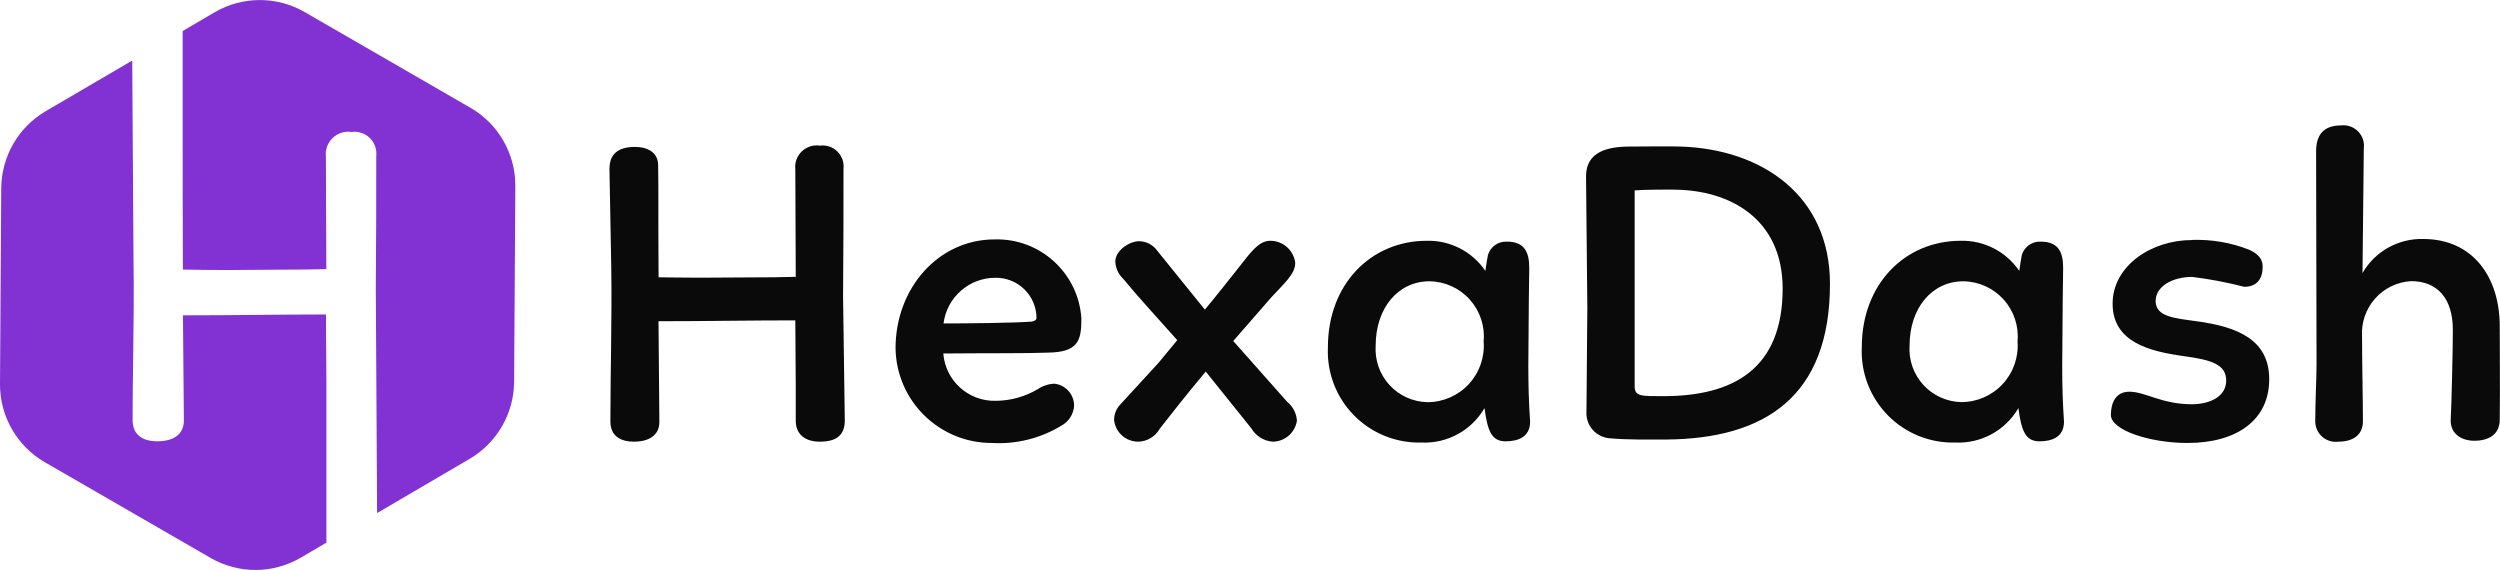
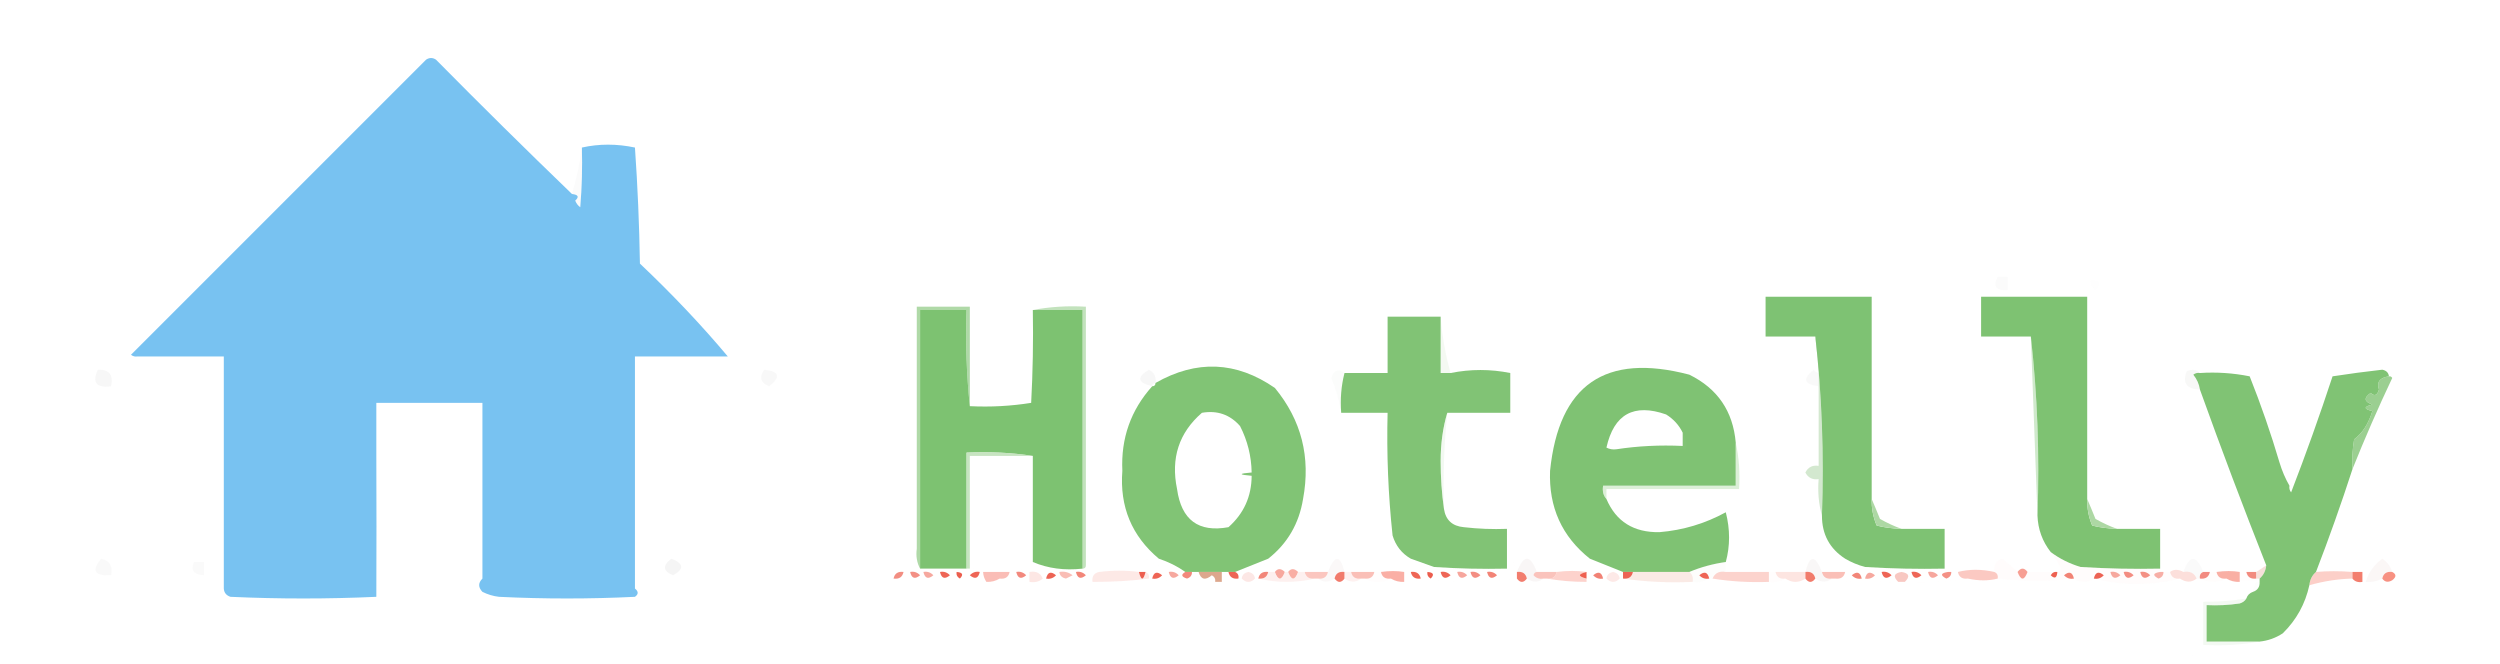
- <svg xmlns="http://www.w3.org/2000/svg" width="139.467" height="31.797" viewBox="0 0 139.467 31.797">
-   <g id="Logo_Dark" data-name="Logo Dark" transform="translate(-38 -30.203)">
-     <path id="Subtraction_14" data-name="Subtraction 14" d="M21.416,36.706a5.007,5.007,0,0,1-2.5-.67L9.663,30.694a5.009,5.009,0,0,1-2.5-4.361L7.232,15.4A5.022,5.022,0,0,1,9.7,11.119L14.54,8.287l.071,11.081c.03,1.792.006,3.622-.018,5.392-.016,1.178-.032,2.4-.032,3.589,0,.76.49,1.179,1.38,1.179.941,0,1.48-.421,1.48-1.154L17.37,22.5h.154c1.323,0,2.658-.012,3.948-.024,1.343-.012,2.612-.024,3.875-.024l.025,3.738v8.991l-1.429.837A5.006,5.006,0,0,1,21.416,36.706ZM28.2,33.524v0l-.072-12.5c.025-3.286.025-4.575.025-7.4a1.222,1.222,0,0,0-1.38-1.354,1.254,1.254,0,0,0-1.43,1.38c0,.691.005,1.633.011,2.631.007,1.17.014,2.5.014,3.64l-1.28.025c-.682,0-1.442.006-2.177.013s-1.477.013-2.137.013c-.976,0-1.567-.011-1.958-.019-.194,0-.334-.006-.45-.006-.013-1.994-.013-5.809-.013-9.174,0-1.491,0-2.925,0-4.134l1.779-1.042a5,5,0,0,1,5.027-.015l9.253,5.342a5.008,5.008,0,0,1,2.5,4.361l-.068,10.93A5.026,5.026,0,0,1,33.374,30.5l-5.168,3.027Z" transform="translate(30.837 25.294)" fill="#8231d3" />
-     <path id="Path_99" data-name="Path 99" d="M14.88-8.016c.024-3.144.024-4.416.024-7.08a1.173,1.173,0,0,0-1.32-1.3,1.2,1.2,0,0,0-1.368,1.32c0,1.44.024,3.984.024,6l-1.224.024c-1.3,0-2.856.024-4.128.024-1.392,0-1.968-.024-2.3-.024-.024-3.816,0-4.752-.024-6.24,0-.72-.576-1.032-1.3-1.032-.912,0-1.416.384-1.416,1.224l.1,5.5C1.992-6.744,1.9-3.864,1.9-1.008,1.9-.192,2.472.12,3.216.12c.768,0,1.416-.312,1.416-1.1L4.584-6.6c2.592,0,5.184-.048,7.632-.048l.024,3.576v2.016c0,.792.552,1.176,1.344,1.176.888,0,1.392-.336,1.392-1.176ZM20.472-4.8c2.856-.024,4.488,0,5.832-.048,1.68-.024,1.872-.648,1.872-1.9a4.716,4.716,0,0,0-4.848-4.416c-3.12,0-5.52,2.712-5.52,6.072A5.363,5.363,0,0,0,23.184.192a6.69,6.69,0,0,0,3.864-.96,1.358,1.358,0,0,0,.72-1.1,1.235,1.235,0,0,0-1.1-1.248,1.815,1.815,0,0,0-.936.312A4.656,4.656,0,0,1,23.4-2.16,2.861,2.861,0,0,1,20.472-4.8Zm2.9-4.224a2.258,2.258,0,0,1,2.3,2.232c0,.12-.12.192-.288.216-1.008.072-3.648.1-4.9.1A2.916,2.916,0,0,1,23.376-9.024Zm7.008,7.032A1.253,1.253,0,0,0,30-1.08,1.355,1.355,0,0,0,31.344.12a1.406,1.406,0,0,0,1.2-.72c.6-.768,1.464-1.872,2.568-3.192.576.72,1.968,2.448,2.544,3.168a1.516,1.516,0,0,0,1.2.744A1.375,1.375,0,0,0,40.2-1.056a1.487,1.487,0,0,0-.552-1.056l-3-3.384L38.76-7.92c.744-.816,1.344-1.3,1.344-1.944a1.4,1.4,0,0,0-1.368-1.224c-.432,0-.744.216-1.248.816-1.08,1.368-1.92,2.424-2.424,3.024-.5-.624-1.152-1.416-2.64-3.264a1.268,1.268,0,0,0-1.056-.552c-.576.024-1.3.552-1.3,1.128a1.382,1.382,0,0,0,.432.96c.744.912,1.848,2.112,2.616,2.976l.408.456L32.472-4.272ZM53.136-7.728l.024-1.848c0-.912-.288-1.464-1.248-1.464a1.047,1.047,0,0,0-1.056.744c-.048.216-.1.6-.144.888a3.839,3.839,0,0,0-3.264-1.68c-3.12,0-5.52,2.424-5.52,5.928A5.085,5.085,0,0,0,47.136.168a3.869,3.869,0,0,0,3.528-1.92C50.832-.5,51.048.1,51.84.1c.7,0,1.368-.24,1.368-1.1-.072-1.032-.1-2.04-.1-3.072Zm-8.544,2.5c0-2.136,1.272-3.6,3-3.6a3.074,3.074,0,0,1,3.024,3.36,3.145,3.145,0,0,1-3.144,3.384A2.956,2.956,0,0,1,44.592-5.232Zm11.736-9.456.072,7.32-.048,5.784A1.406,1.406,0,0,0,57.624-.072C58.68.024,59.856,0,60.816,0c5.472-.048,9.12-2.376,9.12-8.688,0-4.944-3.816-7.512-8.328-7.656-.336-.024-2.424,0-2.832,0C57.528-16.344,56.328-16.056,56.328-14.688Zm4.848.744c3.216,0,6.12,1.656,6.12,5.52,0,4.488-2.76,6-6.648,6-1.224,0-1.608.024-1.608-.552V-13.9C59.592-13.944,60.84-13.944,61.176-13.944ZM82.92-7.728l.024-1.848c0-.912-.288-1.464-1.248-1.464a1.047,1.047,0,0,0-1.056.744c-.048.216-.1.6-.144.888a3.839,3.839,0,0,0-3.264-1.68c-3.12,0-5.52,2.424-5.52,5.928A5.085,5.085,0,0,0,76.92.168a3.869,3.869,0,0,0,3.528-1.92C80.616-.5,80.832.1,81.624.1c.7,0,1.368-.24,1.368-1.1-.072-1.032-.1-2.04-.1-3.072Zm-8.544,2.5c0-2.136,1.272-3.6,3-3.6A3.074,3.074,0,0,1,80.4-5.472a3.145,3.145,0,0,1-3.144,3.384A2.956,2.956,0,0,1,74.376-5.232Zm15.744-5.9c-2.256,0-4.416,1.44-4.416,3.552,0,2.16,2.088,2.664,4.008,2.928C91.2-4.44,92.04-4.2,92.04-3.288c0,.864-.864,1.32-1.92,1.32-1.68,0-2.592-.7-3.48-.7-.768,0-1.032.624-1.032,1.3,0,.84,2.16,1.56,4.272,1.56,2.784,0,4.56-1.3,4.56-3.552,0-2.208-1.752-2.928-4.056-3.24-1.2-.168-2.28-.24-2.28-1.128,0-.816.936-1.344,2.04-1.344a22.584,22.584,0,0,1,2.9.552c.72,0,1.032-.456,1.032-1.128,0-.48-.336-.744-.744-.936A7.994,7.994,0,0,0,90.12-11.136Zm6.936-4.944L97.08-4.2c0,.768-.072,2.136-.072,3.192A1.145,1.145,0,0,0,98.3.12c.816,0,1.368-.384,1.368-1.128,0-1.1-.048-3.264-.048-4.728a2.907,2.907,0,0,1,2.736-3.1c1.464,0,2.328.96,2.328,2.712,0,1.08-.072,4.152-.12,5.064,0,.768.624,1.128,1.32,1.128.816,0,1.392-.36,1.416-1.128.024-1.944,0-3.624,0-5.256,0-2.736-1.488-4.872-4.272-4.872a3.8,3.8,0,0,0-3.384,1.9c.048-5.088.072-6.192.072-6.936a1.148,1.148,0,0,0-1.272-1.3C97.512-17.52,97.056-17.04,97.056-16.08Z" transform="translate(70.152 54.723)" fill="#0a0a0a" />
+ <svg xmlns="http://www.w3.org/2000/svg" version="1.1" width="754px" height="200px" style="shape-rendering:geometricPrecision; text-rendering:geometricPrecision; image-rendering:optimizeQuality; fill-rule:evenodd; clip-rule:evenodd">
+   <g>
+     <path style="opacity:0.998" fill="#78c2f1" d="M 172.5,58.5 C 172.833,59.167 173.167,59.833 173.5,60.5C 173.783,61.289 174.283,61.956 175,62.5C 175.499,56.509 175.666,50.509 175.5,44.5C 180.682,43.339 186.016,43.339 191.5,44.5C 192.313,56.121 192.813,67.787 193,79.5C 202.719,88.698 211.552,98.032 219.5,107.5C 210.167,107.5 200.833,107.5 191.5,107.5C 191.5,130.833 191.5,154.167 191.5,177.5C 192.598,178.397 192.598,179.23 191.5,180C 177.833,180.667 164.167,180.667 150.5,180C 148.744,179.798 147.078,179.298 145.5,178.5C 144.193,177.135 144.193,175.802 145.5,174.5C 145.5,156.833 145.5,139.167 145.5,121.5C 134.833,121.5 124.167,121.5 113.5,121.5C 113.5,126.833 113.5,132.167 113.5,137.5C 113.557,151.824 113.557,165.991 113.5,180C 98.833,180.667 84.167,180.667 69.5,180C 68.244,179.583 67.577,178.75 67.5,177.5C 67.5,154.167 67.5,130.833 67.5,107.5C 58.833,107.5 50.167,107.5 41.5,107.5C 40.761,107.631 40.094,107.464 39.5,107C 69.14,77.36 98.806,47.694 128.5,18C 129.5,17.333 130.5,17.333 131.5,18C 145.035,31.702 158.701,45.202 172.5,58.5 Z M 172.5,58.5 C 174.424,58.711 174.757,59.377 173.5,60.5C 173.167,59.833 172.833,59.167 172.5,58.5 Z" />
+   </g>
+   <g>
+     <path style="opacity:0.18" fill="#e8e9ea" d="M 175.5,44.5 C 175.666,50.509 175.499,56.509 175,62.5C 174.283,61.956 173.783,61.289 173.5,60.5C 174.757,59.377 174.424,58.711 172.5,58.5C 173.891,53.866 174.891,49.199 175.5,44.5 Z" />
+   </g>
+   <g>
+     <path style="opacity:0.12" fill="#dbdbdb" d="M 602.5,83.5 C 603.5,83.5 604.5,83.5 605.5,83.5C 605.5,84.833 605.5,86.167 605.5,87.5C 602.046,87.733 601.046,86.4 602.5,83.5 Z" />
+   </g>
+   <g>
+     <path style="opacity:0.038" fill="#d7d7d7" d="M 630.5,84.5 C 633.293,84.74 633.793,85.74 632,87.5C 630.961,86.756 630.461,85.756 630.5,84.5 Z" />
+   </g>
+   <g>
+     <path style="opacity:0.311" fill="#daedd6" d="M 434.5,95.5 C 434.929,101.269 435.929,106.936 437.5,112.5C 436.5,112.5 435.5,112.5 434.5,112.5C 434.5,106.833 434.5,101.167 434.5,95.5 Z" />
+   </g>
+   <g>
+     <path style="opacity:0.63" fill="#badbb3" d="M 547.5,101.5 C 549.487,119.136 550.153,137.136 549.5,155.5C 548.518,152.038 548.185,148.371 548.5,144.5C 546.654,144.778 545.32,144.111 544.5,142.5C 545.32,140.889 546.654,140.222 548.5,140.5C 548.5,132.5 548.5,124.5 548.5,116.5C 548.5,115.167 548.5,113.833 548.5,112.5C 548.756,108.731 548.423,105.064 547.5,101.5 Z" />
+   </g>
+   <g>
+     <path style="opacity:0.618" fill="#b2dbab" d="M 612.5,101.5 C 614.487,119.136 615.153,137.136 614.5,155.5C 613.821,137.598 613.154,119.598 612.5,101.5 Z" />
+   </g>
+   <g>
+     <path style="opacity:0.007" fill="#fefffe" d="M 41.5,107.5 C 50.167,107.5 58.833,107.5 67.5,107.5C 67.5,130.833 67.5,154.167 67.5,177.5C 66.502,154.673 66.169,131.673 66.5,108.5C 57.983,108.826 49.65,108.493 41.5,107.5 Z" />
+   </g>
+   <g>
+     <path style="opacity:0.004" fill="#fefffe" d="M 219.5,107.5 C 210.682,108.493 201.682,108.827 192.5,108.5C 192.831,131.673 192.498,154.673 191.5,177.5C 191.5,154.167 191.5,130.833 191.5,107.5C 200.833,107.5 210.167,107.5 219.5,107.5 Z" />
+   </g>
+   <g>
+     <path style="opacity:0.696" fill="#a7d69f" d="M 311.5,93.5 C 316.64,92.512 321.974,92.179 327.5,92.5C 327.5,118.5 327.5,144.5 327.5,170.5C 327.5,171.167 327.167,171.5 326.5,171.5C 326.5,145.5 326.5,119.5 326.5,93.5C 321.5,93.5 316.5,93.5 311.5,93.5 Z" />
+   </g>
+   <g>
+     <path style="opacity:0.323" fill="#e5e5e5" d="M 29.5,111.5 C 32.91,111.384 34.244,113.05 33.5,116.5C 29.065,117.078 27.732,115.411 29.5,111.5 Z" />
+   </g>
+   <g>
+     <path style="opacity:0.236" fill="#e2e2e2" d="M 230.5,111.5 C 235.073,111.976 235.573,113.642 232,116.5C 229.389,115.5 228.889,113.833 230.5,111.5 Z" />
+   </g>
+   <g>
+     <path style="opacity:0.262" fill="#e1e1e1" d="M 348.5,115.5 C 347.833,115.5 347.5,115.833 347.5,116.5C 343.066,115.442 342.733,113.775 346.5,111.5C 348.111,112.32 348.778,113.654 348.5,115.5 Z" />
+   </g>
+   <g>
+     <path style="opacity:0.169" fill="#dedede" d="M 548.5,112.5 C 548.5,113.833 548.5,115.167 548.5,116.5C 544.039,115.952 543.539,114.285 547,111.5C 547.383,112.056 547.883,112.389 548.5,112.5 Z" />
+   </g>
+   <g>
+     <path style="opacity:0.253" fill="#e2e4e1" d="M 663.5,112.5 C 662.761,112.369 662.094,112.536 661.5,113C 662.582,114.33 663.249,115.83 663.5,117.5C 659.471,117.334 658.138,115.501 659.5,112C 661.066,111.235 662.399,111.402 663.5,112.5 Z" />
+   </g>
+   <g>
+     <path style="opacity:0.139" fill="#e4ece3" d="M 405.5,112.5 C 404.517,116.298 404.183,120.298 404.5,124.5C 403.941,120.948 402.941,117.448 401.5,114C 402.289,111.572 403.623,111.072 405.5,112.5 Z" />
+   </g>
+   <g>
+     <path style="opacity:1" fill="#9bcf91" d="M 720.5,113.5 C 720.938,113.435 721.272,113.601 721.5,114C 717.196,123.092 713.196,132.259 709.5,141.5C 709.335,138.482 709.502,135.482 710,132.5C 712.481,130.691 714.315,127.857 715.5,124C 712.833,123.333 712.833,122.667 715.5,122C 713,121.167 712.833,120 715,118.5C 716.131,119.604 716.965,119.271 717.5,117.5C 716.738,115.219 717.738,113.886 720.5,113.5 Z" />
+   </g>
+   <g>
+     <path style="opacity:0.007" fill="#fdfdfd" d="M 145.5,174.5 C 144.503,157.341 144.17,140.008 144.5,122.5C 134.5,122.5 124.5,122.5 114.5,122.5C 114.821,127.695 114.487,132.695 113.5,137.5C 113.5,132.167 113.5,126.833 113.5,121.5C 124.167,121.5 134.833,121.5 145.5,121.5C 145.5,139.167 145.5,156.833 145.5,174.5 Z" />
+   </g>
+   <g>
+     <path style="opacity:1" fill="#81c375" d="M 434.5,95.5 C 434.5,101.167 434.5,106.833 434.5,112.5C 435.5,112.5 436.5,112.5 437.5,112.5C 443.508,111.297 449.508,111.297 455.5,112.5C 455.5,116.5 455.5,120.5 455.5,124.5C 449.167,124.5 442.833,124.5 436.5,124.5C 435.173,128.951 434.506,133.784 434.5,139C 434.501,144.012 434.834,148.845 435.5,153.5C 436.025,156.856 438.025,158.689 441.5,159C 445.821,159.499 450.154,159.666 454.5,159.5C 454.5,163.5 454.5,167.5 454.5,171.5C 447.159,171.666 439.826,171.5 432.5,171C 430.146,170.153 427.812,169.32 425.5,168.5C 422.769,166.929 420.935,164.595 420,161.5C 418.685,149.205 418.185,136.872 418.5,124.5C 413.833,124.5 409.167,124.5 404.5,124.5C 404.183,120.298 404.517,116.298 405.5,112.5C 409.833,112.5 414.167,112.5 418.5,112.5C 418.5,106.833 418.5,101.167 418.5,95.5C 423.833,95.5 429.167,95.5 434.5,95.5 Z" />
+   </g>
+   <g>
+     <path style="opacity:1" fill="#7ec273" d="M 564.5,150.5 C 564.421,153.271 564.921,155.937 566,158.5C 568.141,159.075 570.641,159.408 573.5,159.5C 577.833,159.5 582.167,159.5 586.5,159.5C 586.5,163.5 586.5,167.5 586.5,171.5C 578.493,171.666 570.493,171.5 562.5,171C 560.359,170.427 558.359,169.594 556.5,168.5C 551.826,165.489 549.493,161.155 549.5,155.5C 550.153,137.136 549.487,119.136 547.5,101.5C 542.5,101.5 537.5,101.5 532.5,101.5C 532.5,97.5 532.5,93.5 532.5,89.5C 543.167,89.5 553.833,89.5 564.5,89.5C 564.5,109.833 564.5,130.167 564.5,150.5 Z" />
+   </g>
+   <g>
+     <path style="opacity:0.803" fill="#9bd092" d="M 292.5,122.5 C 291.506,113.014 291.173,103.348 291.5,93.5C 286.833,93.5 282.167,93.5 277.5,93.5C 277.5,119.5 277.5,145.5 277.5,171.5C 276.539,169.735 276.205,167.735 276.5,165.5C 276.5,141.167 276.5,116.833 276.5,92.5C 281.833,92.5 287.167,92.5 292.5,92.5C 292.5,102.5 292.5,112.5 292.5,122.5 Z" />
+   </g>
+   <g>
+     <path style="opacity:0.31" fill="#d6ebd2" d="M 436.5,124.5 C 435.527,134.084 435.194,143.75 435.5,153.5C 434.834,148.845 434.501,144.012 434.5,139C 434.506,133.784 435.173,128.951 436.5,124.5 Z" />
+   </g>
+   <g>
+     <path style="opacity:1" fill="#7dc271" d="M 292.5,122.5 C 298.758,122.81 304.924,122.476 311,121.5C 311.5,112.173 311.666,102.839 311.5,93.5C 316.5,93.5 321.5,93.5 326.5,93.5C 326.5,119.5 326.5,145.5 326.5,171.5C 321.056,172.108 316.056,171.442 311.5,169.5C 311.5,158.833 311.5,148.167 311.5,137.5C 305.021,136.509 298.354,136.176 291.5,136.5C 291.5,148.167 291.5,159.833 291.5,171.5C 286.833,171.5 282.167,171.5 277.5,171.5C 277.5,145.5 277.5,119.5 277.5,93.5C 282.167,93.5 286.833,93.5 291.5,93.5C 291.173,103.348 291.506,113.014 292.5,122.5 Z" />
+   </g>
+   <g>
+     <path style="opacity:1" fill="#7fc273" d="M 523.5,133.5 C 523.5,137.833 523.5,142.167 523.5,146.5C 510.167,146.5 496.833,146.5 483.5,146.5C 483.232,148.099 483.566,149.432 484.5,150.5C 487.401,157.304 492.734,160.637 500.5,160.5C 507.593,159.913 514.259,157.913 520.5,154.5C 521.814,159.652 521.814,164.652 520.5,169.5C 516.603,170.055 512.937,171.055 509.5,172.5C 503.833,172.5 498.167,172.5 492.5,172.5C 491.5,172.5 490.5,172.5 489.5,172.5C 486.244,171.214 482.911,169.88 479.5,168.5C 471.074,161.806 467.074,152.972 467.5,142C 470.154,116.001 484.154,106.334 509.5,113C 518.011,117.184 522.678,124.017 523.5,133.5 Z M 507.5,130.5 C 507.5,131.833 507.5,133.167 507.5,134.5C 500.646,134.176 493.979,134.509 487.5,135.5C 486.448,135.649 485.448,135.483 484.5,135C 486.748,124.917 492.748,121.584 502.5,125C 504.744,126.406 506.41,128.239 507.5,130.5 Z" />
+   </g>
+   <g>
+     <path style="opacity:0.018" fill="#f4faf2" d="M 507.5,130.5 C 508.451,131.919 508.784,133.585 508.5,135.5C 501.5,135.5 494.5,135.5 487.5,135.5C 493.979,134.509 500.646,134.176 507.5,134.5C 507.5,133.167 507.5,131.833 507.5,130.5 Z" />
+   </g>
+   <g>
+     <path style="opacity:1" fill="#7ec272" d="M 629.5,150.5 C 629.421,153.271 629.921,155.937 631,158.5C 633.141,159.075 635.641,159.408 638.5,159.5C 642.833,159.5 647.167,159.5 651.5,159.5C 651.5,163.5 651.5,167.5 651.5,171.5C 643.493,171.666 635.493,171.5 627.5,171C 624.168,170.001 621.168,168.501 618.5,166.5C 615.989,163.302 614.655,159.636 614.5,155.5C 615.153,137.136 614.487,119.136 612.5,101.5C 607.5,101.5 602.5,101.5 597.5,101.5C 597.5,97.5 597.5,93.5 597.5,89.5C 608.167,89.5 618.833,89.5 629.5,89.5C 629.5,109.833 629.5,130.167 629.5,150.5 Z" />
+   </g>
+   <g>
+     <path style="opacity:1" fill="#81c475" d="M 382.5,168.5 C 379.089,169.88 375.756,171.214 372.5,172.5C 371.833,172.5 371.167,172.5 370.5,172.5C 369.833,172.5 369.167,172.5 368.5,172.5C 366.167,172.5 363.833,172.5 361.5,172.5C 360.833,172.5 360.167,172.5 359.5,172.5C 358.833,172.5 358.167,172.5 357.5,172.5C 355.103,170.805 352.437,169.472 349.5,168.5C 341.33,161.647 337.664,152.813 338.5,142C 338.043,132.201 341.043,123.701 347.5,116.5C 348.167,116.5 348.5,116.167 348.5,115.5C 360.854,108.449 372.854,108.949 384.5,117C 392.518,126.729 395.351,137.895 393,150.5C 391.789,157.935 388.289,163.935 382.5,168.5 Z M 362.5,124.5 C 367.126,123.7 370.96,125.034 374,128.5C 376.245,132.887 377.411,137.554 377.5,142.5C 373.5,142.833 373.5,143.167 377.5,143.5C 377.47,149.726 375.136,154.893 370.5,159C 361.465,160.654 356.298,156.821 355,147.5C 353.066,138.185 355.566,130.518 362.5,124.5 Z" />
+   </g>
+   <g>
+     <path style="opacity:0.528" fill="#bce0b6" d="M 523.5,133.5 C 524.486,137.97 524.819,142.637 524.5,147.5C 511.167,147.5 497.833,147.5 484.5,147.5C 484.5,148.5 484.5,149.5 484.5,150.5C 483.566,149.432 483.232,148.099 483.5,146.5C 496.833,146.5 510.167,146.5 523.5,146.5C 523.5,142.167 523.5,137.833 523.5,133.5 Z" />
+   </g>
+   <g>
+     <path style="opacity:0.765" fill="#b6dcae" d="M 311.5,137.5 C 305.167,137.5 298.833,137.5 292.5,137.5C 292.5,148.833 292.5,160.167 292.5,171.5C 292.167,171.5 291.833,171.5 291.5,171.5C 291.5,159.833 291.5,148.167 291.5,136.5C 298.354,136.176 305.021,136.509 311.5,137.5 Z" />
+   </g>
+   <g>
+     <path style="opacity:1" fill="#add8a4" d="M 564.5,150.5 C 565.322,152.389 566.155,154.389 567,156.5C 569.166,157.731 571.333,158.731 573.5,159.5C 570.641,159.408 568.141,159.075 566,158.5C 564.921,155.937 564.421,153.271 564.5,150.5 Z" />
+   </g>
+   <g>
+     <path style="opacity:1" fill="#add8a4" d="M 629.5,150.5 C 630.322,152.389 631.155,154.389 632,156.5C 634.166,157.731 636.333,158.731 638.5,159.5C 635.641,159.408 633.141,159.075 631,158.5C 629.921,155.937 629.421,153.271 629.5,150.5 Z" />
+   </g>
+   <g>
+     <path style="opacity:0.007" fill="#f5e8e5" d="M 349.5,168.5 C 352.437,169.472 355.103,170.805 357.5,172.5C 356.115,173.302 356.282,173.969 358,174.5C 359.03,174.164 359.53,173.497 359.5,172.5C 360.167,172.5 360.833,172.5 361.5,172.5C 362.179,174.814 363.512,175.147 365.5,173.5C 366.298,173.957 366.631,174.624 366.5,175.5C 359.978,175.823 353.645,175.49 347.5,174.5C 347.167,174.5 346.833,174.5 346.5,174.5C 346.672,173.508 346.338,172.842 345.5,172.5C 344.833,172.5 344.167,172.5 343.5,172.5C 343.176,169.32 344.51,168.153 347.5,169C 348.874,172.41 349.541,172.243 349.5,168.5 Z" />
+   </g>
+   <g>
+     <path style="opacity:0.008" fill="#f8f5f2" d="M 479.5,168.5 C 482.911,169.88 486.244,171.214 489.5,172.5C 489.5,173.167 489.5,173.833 489.5,174.5C 489.167,174.5 488.833,174.5 488.5,174.5C 488.38,173.414 487.713,172.747 486.5,172.5C 485.287,172.747 484.62,173.414 484.5,174.5C 484.167,174.5 483.833,174.5 483.5,174.5C 482.081,175.451 480.415,175.784 478.5,175.5C 478.5,175.167 478.5,174.833 478.5,174.5C 478.5,173.833 478.5,173.167 478.5,172.5C 478.875,171.207 479.208,169.874 479.5,168.5 Z" />
+   </g>
+   <g>
+     <path style="opacity:0.224" fill="#e6e6e6" d="M 30.5,168.5 C 33.084,169.048 34.084,170.715 33.5,173.5C 28.503,173.779 27.503,172.113 30.5,168.5 Z" />
+   </g>
+   <g>
+     <path style="opacity:0.204" fill="#e7e7e7" d="M 664.5,172.5 C 663.662,172.842 663.328,173.508 663.5,174.5C 663.167,174.5 662.833,174.5 662.5,174.5C 661.817,172.824 660.483,172.157 658.5,172.5C 660.368,167.247 662.368,167.247 664.5,172.5 Z" />
+   </g>
+   <g>
+     <path style="opacity:0.147" fill="#dddddd" d="M 58.5,169.5 C 59.5,169.5 60.5,169.5 61.5,169.5C 61.5,170.833 61.5,172.167 61.5,173.5C 58.45,173.354 57.45,172.02 58.5,169.5 Z" />
+   </g>
+   <g>
+     <path style="opacity:0.325" fill="#e0e0e0" d="M 202.5,168.5 C 206.234,169.974 206.4,171.64 203,173.5C 199.927,172.252 199.76,170.585 202.5,168.5 Z" />
+   </g>
+   <g>
+     <path style="opacity:0.007" fill="#fcf1f0" d="M 311.5,169.5 C 316.056,171.442 321.056,172.108 326.5,171.5C 327.167,171.5 327.5,171.167 327.5,170.5C 328.995,170.989 330.329,171.655 331.5,172.5C 329.952,172.821 329.285,173.821 329.5,175.5C 324.637,175.819 319.97,175.486 315.5,174.5C 315.167,174.5 314.833,174.5 314.5,174.5C 313.817,172.824 312.483,172.157 310.5,172.5C 310.5,173.5 310.5,174.5 310.5,175.5C 307.287,175.81 304.287,175.477 301.5,174.5C 303.179,174.715 304.179,174.048 304.5,172.5C 305.167,172.5 305.833,172.5 306.5,172.5C 308.294,171.767 309.961,170.767 311.5,169.5 Z" />
+   </g>
+   <g>
+     <path style="opacity:0.004" fill="#f0f4ef" d="M 382.5,168.5 C 382.119,169.931 381.119,170.764 379.5,171C 380.737,171.232 381.737,171.732 382.5,172.5C 380.821,172.285 379.821,172.952 379.5,174.5C 379.167,174.5 378.833,174.5 378.5,174.5C 378.38,173.414 377.713,172.747 376.5,172.5C 375.287,172.747 374.62,173.414 374.5,174.5C 374.167,174.5 373.833,174.5 373.5,174.5C 373.672,173.508 373.338,172.842 372.5,172.5C 375.756,171.214 379.089,169.88 382.5,168.5 Z" />
+   </g>
+   <g>
+     <path style="opacity:0.206" fill="#e9dfde" d="M 405.5,172.5 C 403.821,172.285 402.821,172.952 402.5,174.5C 400.716,175.72 399.05,175.72 397.5,174.5C 399.179,174.715 400.179,174.048 400.5,172.5C 402.553,167.273 404.219,167.273 405.5,172.5 Z" />
+   </g>
+   <g>
+     <path style="opacity:0.26" fill="#e8dedd" d="M 463.5,172.5 C 462.957,172.56 462.624,172.893 462.5,173.5C 463.325,174.386 464.325,174.719 465.5,174.5C 463.95,175.72 462.284,175.72 460.5,174.5C 460.179,172.952 459.179,172.285 457.5,172.5C 459.543,167.193 461.543,167.193 463.5,172.5 Z" />
+   </g>
+   <g>
+     <path style="opacity:0.245" fill="#e8dedd" d="M 549.5,172.5 C 549.821,174.048 550.821,174.715 552.5,174.5C 550.95,175.72 549.284,175.72 547.5,174.5C 547.179,172.952 546.179,172.285 544.5,172.5C 545.827,167.3 547.493,167.3 549.5,172.5 Z" />
+   </g>
+   <g>
+     <path style="opacity:0.206" fill="#ebd7d5" d="M 721.5,172.5 C 719.821,172.285 718.821,172.952 718.5,174.5C 716.958,175.301 715.292,175.634 713.5,175.5C 714.353,172.637 716.02,170.304 718.5,168.5C 719.984,169.467 720.984,170.8 721.5,172.5 Z" />
+   </g>
+   <g>
+     <path style="opacity:0.005" fill="#fbe9e7" d="M 276.5,165.5 C 276.205,167.735 276.539,169.735 277.5,171.5C 282.167,171.5 286.833,171.5 291.5,171.5C 291.833,171.5 292.167,171.5 292.5,171.5C 293.791,171.263 294.791,171.596 295.5,172.5C 295.833,172.5 296.167,172.5 296.5,172.5C 296.557,173.609 296.89,174.609 297.5,175.5C 287.985,175.827 278.652,175.494 269.5,174.5C 271.179,174.715 272.179,174.048 272.5,172.5C 273.167,172.5 273.833,172.5 274.5,172.5C 275.065,170.048 275.732,167.715 276.5,165.5 Z" />
+   </g>
+   <g>
+     <path style="opacity:0.007" fill="#f5e7e0" d="M 454.5,159.5 C 454.865,164.094 455.865,168.427 457.5,172.5C 457.5,173.167 457.5,173.833 457.5,174.5C 447.833,175.833 438.167,175.833 428.5,174.5C 428.179,172.952 427.179,172.285 425.5,172.5C 426.263,171.732 427.263,171.232 428.5,171C 427.058,170.623 426.058,169.79 425.5,168.5C 427.812,169.32 430.146,170.153 432.5,171C 439.826,171.5 447.159,171.666 454.5,171.5C 454.5,167.5 454.5,163.5 454.5,159.5 Z" />
+   </g>
+   <g>
+     <path style="opacity:0.094" fill="#ebeae4" d="M 520.5,169.5 C 520.5,170.5 520.5,171.5 520.5,172.5C 518.517,172.157 517.183,172.824 516.5,174.5C 516.167,174.5 515.833,174.5 515.5,174.5C 514.081,175.451 512.415,175.784 510.5,175.5C 510.737,174.209 510.404,173.209 509.5,172.5C 512.937,171.055 516.603,170.055 520.5,169.5 Z" />
+   </g>
+   <g>
+     <path style="opacity:0.009" fill="#fbeae8" d="M 556.5,168.5 C 558.359,169.594 560.359,170.427 562.5,171C 570.493,171.5 578.493,171.666 586.5,171.5C 587.167,171.5 587.5,171.833 587.5,172.5C 585.295,172.846 585.128,173.513 587,174.5C 588.03,174.164 588.53,173.497 588.5,172.5C 589.167,172.5 589.833,172.5 590.5,172.5C 590.821,174.048 591.821,174.715 593.5,174.5C 587.355,175.49 581.022,175.823 574.5,175.5C 576.137,173.876 575.803,172.876 573.5,172.5C 571.197,172.876 570.863,173.876 572.5,175.5C 568.958,175.813 565.625,175.479 562.5,174.5C 562.167,174.5 561.833,174.5 561.5,174.5C 558.833,175.833 556.167,175.833 553.5,174.5C 555.179,174.715 556.179,174.048 556.5,172.5C 557.354,171.368 557.354,170.035 556.5,168.5 Z" />
+   </g>
+   <g>
+     <path style="opacity:0.841" fill="#f0796b" d="M 272.5,172.5 C 272.179,174.048 271.179,174.715 269.5,174.5C 269.821,172.952 270.821,172.285 272.5,172.5 Z" />
+   </g>
+   <g>
+     <path style="opacity:0.876" fill="#f0796c" d="M 306.5,172.5 C 307.675,172.281 308.675,172.614 309.5,173.5C 307.948,174.798 306.948,174.465 306.5,172.5 Z" />
+   </g>
+   <g>
+     <path style="opacity:0.896" fill="#f0786a" d="M 324.5,172.5 C 325.675,172.281 326.675,172.614 327.5,173.5C 325.948,174.798 324.948,174.465 324.5,172.5 Z" />
+   </g>
+   <g>
+     <path style="opacity:0.892" fill="#f17b6d" d="M 357.5,172.5 C 358.167,172.5 358.833,172.5 359.5,172.5C 359.53,173.497 359.03,174.164 358,174.5C 356.282,173.969 356.115,173.302 357.5,172.5 Z" />
+   </g>
+   <g>
+     <path style="opacity:0.886" fill="#d89c7e" d="M 361.5,172.5 C 363.833,172.5 366.167,172.5 368.5,172.5C 368.5,173.5 368.5,174.5 368.5,175.5C 367.833,175.5 367.167,175.5 366.5,175.5C 366.631,174.624 366.298,173.957 365.5,173.5C 363.512,175.147 362.179,174.814 361.5,172.5 Z" />
+   </g>
+   <g>
+     <path style="opacity:0.884" fill="#f07668" d="M 382.5,172.5 C 382.179,174.048 381.179,174.715 379.5,174.5C 379.821,172.952 380.821,172.285 382.5,172.5 Z" />
+   </g>
+   <g>
+     <path style="opacity:0.843" fill="#f9a094" d="M 423.5,172.5 C 423.5,173.5 423.5,174.5 423.5,175.5C 422.041,175.567 420.708,175.234 419.5,174.5C 417.821,174.715 416.821,174.048 416.5,172.5C 419.041,172.15 421.374,172.15 423.5,172.5 Z" />
+   </g>
+   <g>
+     <path style="opacity:0.01" fill="#fde4e2" d="M 423.5,172.5 C 424.167,172.5 424.833,172.5 425.5,172.5C 425.821,174.048 426.821,174.715 428.5,174.5C 427.081,175.451 425.415,175.784 423.5,175.5C 423.5,174.5 423.5,173.5 423.5,172.5 Z" />
+   </g>
+   <g>
+     <path style="opacity:0.92" fill="#f1796b" d="M 448.5,172.5 C 449.675,172.281 450.675,172.614 451.5,173.5C 449.948,174.798 448.948,174.465 448.5,172.5 Z" />
+   </g>
+   <g>
+     <path style="opacity:0.912" fill="#f07668" d="M 483.5,174.5 C 482.325,174.719 481.325,174.386 480.5,173.5C 482.052,172.202 483.052,172.535 483.5,174.5 Z" />
+   </g>
+   <g>
+     <path style="opacity:0.918" fill="#f17c6e" d="M 561.5,174.5 C 560.325,174.719 559.325,174.386 558.5,173.5C 560.052,172.202 561.052,172.535 561.5,174.5 Z" />
+   </g>
+   <g>
+     <path style="opacity:0.843" fill="#f07669" d="M 664.5,172.5 C 665.167,172.5 665.833,172.5 666.5,172.5C 666.179,174.048 665.179,174.715 663.5,174.5C 663.328,173.508 663.662,172.842 664.5,172.5 Z" />
+   </g>
+   <g>
+     <path style="opacity:0.845" fill="#f8a094" d="M 675.5,172.5 C 675.5,173.5 675.5,174.5 675.5,175.5C 674.041,175.567 672.708,175.234 671.5,174.5C 669.821,174.715 668.821,174.048 668.5,172.5C 671.041,172.15 673.374,172.15 675.5,172.5 Z" />
+   </g>
+   <g>
+     <path style="opacity:0.849" fill="#f07769" d="M 677.5,172.5 C 678.5,172.5 679.5,172.5 680.5,172.5C 680.5,173.167 680.5,173.833 680.5,174.5C 678.821,174.715 677.821,174.048 677.5,172.5 Z" />
+   </g>
+   <g>
+     <path style="opacity:0.851" fill="#f17d70" d="M 274.5,172.5 C 275.675,172.281 276.675,172.614 277.5,173.5C 275.948,174.798 274.948,174.465 274.5,172.5 Z" />
+   </g>
+   <g>
+     <path style="opacity:0.714" fill="#f28578" d="M 278.5,172.5 C 279.675,172.281 280.675,172.614 281.5,173.5C 279.948,174.798 278.948,174.465 278.5,172.5 Z" />
+   </g>
+   <g>
+     <path style="opacity:1" fill="#ee6656" d="M 283.5,172.5 C 284.675,172.281 285.675,172.614 286.5,173.5C 284.948,174.798 283.948,174.465 283.5,172.5 Z" />
+   </g>
+   <g>
+     <path style="opacity:1" fill="#eb5e4e" d="M 288.5,172.5 C 290.337,172.639 290.67,173.306 289.5,174.5C 288.702,174.043 288.369,173.376 288.5,172.5 Z" />
+   </g>
+   <g>
+     <path style="opacity:1" fill="#ee6656" d="M 295.5,172.5 C 295.052,174.465 294.052,174.798 292.5,173.5C 293.325,172.614 294.325,172.281 295.5,172.5 Z" />
+   </g>
+   <g>
+     <path style="opacity:0.698" fill="#f8a196" d="M 296.5,172.5 C 299.167,172.5 301.833,172.5 304.5,172.5C 304.179,174.048 303.179,174.715 301.5,174.5C 300.292,175.234 298.959,175.567 297.5,175.5C 296.89,174.609 296.557,173.609 296.5,172.5 Z" />
+   </g>
+   <g>
+     <path style="opacity:1" fill="#ec6354" d="M 315.5,174.5 C 315.948,172.535 316.948,172.202 318.5,173.5C 317.675,174.386 316.675,174.719 315.5,174.5 Z" />
+   </g>
+   <g>
+     <path style="opacity:0.639" fill="#f6988c" d="M 319.5,172.5 C 320.978,172.238 322.311,172.571 323.5,173.5C 322.833,173.833 322.167,174.167 321.5,174.5C 320.287,174.253 319.62,173.586 319.5,172.5 Z" />
+   </g>
+   <g>
+     <path style="opacity:1" fill="#ee6555" d="M 347.5,174.5 C 347.948,172.535 348.948,172.202 350.5,173.5C 349.675,174.386 348.675,174.719 347.5,174.5 Z" />
+   </g>
+   <g>
+     <path style="opacity:0.722" fill="#f3877a" d="M 352.5,172.5 C 353.675,172.281 354.675,172.614 355.5,173.5C 353.948,174.798 352.948,174.465 352.5,172.5 Z" />
+   </g>
+   <g>
+     <path style="opacity:0.006" fill="#f8e5e0" d="M 368.5,172.5 C 369.167,172.5 369.833,172.5 370.5,172.5C 370.821,174.048 371.821,174.715 373.5,174.5C 372.081,175.451 370.415,175.784 368.5,175.5C 368.5,174.5 368.5,173.5 368.5,172.5 Z" />
+   </g>
+   <g>
+     <path style="opacity:1" fill="#ed6556" d="M 370.5,172.5 C 371.167,172.5 371.833,172.5 372.5,172.5C 373.338,172.842 373.672,173.508 373.5,174.5C 371.821,174.715 370.821,174.048 370.5,172.5 Z" />
+   </g>
+   <g>
+     <path style="opacity:0.784" fill="#f59083" d="M 387.5,172.5 C 386.5,175.167 385.5,175.167 384.5,172.5C 385.348,171.375 386.348,171.375 387.5,172.5 Z" />
+   </g>
+   <g>
+     <path style="opacity:0.8" fill="#f89a8d" d="M 391.5,172.5 C 390.5,175.167 389.5,175.167 388.5,172.5C 389.348,171.375 390.348,171.375 391.5,172.5 Z" />
+   </g>
+   <g>
+     <path style="opacity:0.573" fill="#f89c8f" d="M 393.5,172.5 C 395.833,172.5 398.167,172.5 400.5,172.5C 400.179,174.048 399.179,174.715 397.5,174.5C 397.167,174.5 396.833,174.5 396.5,174.5C 394.821,174.715 393.821,174.048 393.5,172.5 Z" />
+   </g>
+   <g>
+     <path style="opacity:1" fill="#f17b6c" d="M 405.5,172.5 C 405.5,173.167 405.5,173.833 405.5,174.5C 404.5,175.833 403.5,175.833 402.5,174.5C 402.821,172.952 403.821,172.285 405.5,172.5 Z" />
+   </g>
+   <g>
+     <path style="opacity:0.357" fill="#fbd7d4" d="M 405.5,172.5 C 406.167,172.5 406.833,172.5 407.5,172.5C 407.821,174.048 408.821,174.715 410.5,174.5C 408.95,175.72 407.284,175.72 405.5,174.5C 405.5,173.833 405.5,173.167 405.5,172.5 Z" />
+   </g>
+   <g>
+     <path style="opacity:0.608" fill="#f79689" d="M 407.5,172.5 C 409.833,172.5 412.167,172.5 414.5,172.5C 414.179,174.048 413.179,174.715 411.5,174.5C 411.167,174.5 410.833,174.5 410.5,174.5C 408.821,174.715 407.821,174.048 407.5,172.5 Z" />
+   </g>
+   <g>
+     <path style="opacity:1" fill="#ee6656" d="M 425.5,172.5 C 427.179,172.285 428.179,172.952 428.5,174.5C 426.821,174.715 425.821,174.048 425.5,172.5 Z" />
+   </g>
+   <g>
+     <path style="opacity:1" fill="#eb5d4e" d="M 430.5,172.5 C 432.337,172.639 432.67,173.306 431.5,174.5C 430.702,174.043 430.369,173.376 430.5,172.5 Z" />
+   </g>
+   <g>
+     <path style="opacity:1" fill="#ee6657" d="M 434.5,172.5 C 435.675,172.281 436.675,172.614 437.5,173.5C 435.948,174.798 434.948,174.465 434.5,172.5 Z" />
+   </g>
+   <g>
+     <path style="opacity:0.725" fill="#f38578" d="M 439.5,172.5 C 440.675,172.281 441.675,172.614 442.5,173.5C 440.948,174.798 439.948,174.465 439.5,172.5 Z" />
+   </g>
+   <g>
+     <path style="opacity:0.871" fill="#f17d70" d="M 443.5,172.5 C 444.675,172.281 445.675,172.614 446.5,173.5C 444.948,174.798 443.948,174.465 443.5,172.5 Z" />
+   </g>
+   <g>
+     <path style="opacity:1" fill="#f27d6e" d="M 457.5,172.5 C 459.179,172.285 460.179,172.952 460.5,174.5C 459.5,175.833 458.5,175.833 457.5,174.5C 457.5,173.833 457.5,173.167 457.5,172.5 Z" />
+   </g>
+   <g>
+     <path style="opacity:0.573" fill="#f7978a" d="M 463.5,172.5 C 465.5,172.5 467.5,172.5 469.5,172.5C 469.179,174.048 468.179,174.715 466.5,174.5C 466.167,174.5 465.833,174.5 465.5,174.5C 464.325,174.719 463.325,174.386 462.5,173.5C 462.624,172.893 462.957,172.56 463.5,172.5 Z" />
+   </g>
+   <g>
+     <path style="opacity:0.749" fill="#fcc3bb" d="M 478.5,172.5 C 475.833,173.167 475.833,173.833 478.5,174.5C 478.5,174.833 478.5,175.167 478.5,175.5C 474.474,175.503 470.474,175.169 466.5,174.5C 468.179,174.715 469.179,174.048 469.5,172.5C 472.719,172.094 475.719,172.094 478.5,172.5 Z" />
+   </g>
+   <g>
+     <path style="opacity:1" fill="#ee6050" d="M 478.5,172.5 C 478.5,173.167 478.5,173.833 478.5,174.5C 475.833,173.833 475.833,173.167 478.5,172.5 Z" />
+   </g>
+   <g>
+     <path style="opacity:1" fill="#ec6455" d="M 489.5,172.5 C 490.5,172.5 491.5,172.5 492.5,172.5C 492.179,174.048 491.179,174.715 489.5,174.5C 489.5,173.833 489.5,173.167 489.5,172.5 Z" />
+   </g>
+   <g>
+     <path style="opacity:0.306" fill="#f0bbab" d="M 492.5,172.5 C 498.167,172.5 503.833,172.5 509.5,172.5C 510.404,173.209 510.737,174.209 510.5,175.5C 503.313,175.825 496.313,175.491 489.5,174.5C 491.179,174.715 492.179,174.048 492.5,172.5 Z" />
+   </g>
+   <g>
+     <path style="opacity:1" fill="#ee6556" d="M 515.5,174.5 C 514.325,174.719 513.325,174.386 512.5,173.5C 514.052,172.202 515.052,172.535 515.5,174.5 Z" />
+   </g>
+   <g>
+     <path style="opacity:0.533" fill="#f9ada2" d="M 520.5,172.5 C 524.833,172.5 529.167,172.5 533.5,172.5C 533.5,173.5 533.5,174.5 533.5,175.5C 527.64,175.715 521.973,175.382 516.5,174.5C 517.183,172.824 518.517,172.157 520.5,172.5 Z" />
+   </g>
+   <g>
+     <path style="opacity:0.075" fill="#fce3e1" d="M 533.5,172.5 C 534.167,172.5 534.833,172.5 535.5,172.5C 535.821,174.048 536.821,174.715 538.5,174.5C 537.081,175.451 535.415,175.784 533.5,175.5C 533.5,174.5 533.5,173.5 533.5,172.5 Z" />
+   </g>
+   <g>
+     <path style="opacity:1" fill="#f17c6c" d="M 544.5,172.5 C 546.179,172.285 547.179,172.952 547.5,174.5C 546.5,175.833 545.5,175.833 544.5,174.5C 544.5,173.833 544.5,173.167 544.5,172.5 Z" />
+   </g>
+   <g>
+     <path style="opacity:0.612" fill="#f79689" d="M 549.5,172.5 C 551.833,172.5 554.167,172.5 556.5,172.5C 556.179,174.048 555.179,174.715 553.5,174.5C 553.167,174.5 552.833,174.5 552.5,174.5C 550.821,174.715 549.821,174.048 549.5,172.5 Z" />
+   </g>
+   <g>
+     <path style="opacity:0.718" fill="#f38679" d="M 562.5,174.5 C 562.948,172.535 563.948,172.202 565.5,173.5C 564.675,174.386 563.675,174.719 562.5,174.5 Z" />
+   </g>
+   <g>
+     <path style="opacity:1" fill="#ee6556" d="M 567.5,172.5 C 568.675,172.281 569.675,172.614 570.5,173.5C 568.948,174.798 567.948,174.465 567.5,172.5 Z" />
+   </g>
+   <g>
+     <path style="opacity:0.557" fill="#f39d92" d="M 574.5,175.5 C 573.833,175.5 573.167,175.5 572.5,175.5C 570.863,173.876 571.197,172.876 573.5,172.5C 575.803,172.876 576.137,173.876 574.5,175.5 Z" />
+   </g>
+   <g>
+     <path style="opacity:1" fill="#ee6657" d="M 576.5,172.5 C 577.675,172.281 578.675,172.614 579.5,173.5C 577.948,174.798 576.948,174.465 576.5,172.5 Z" />
+   </g>
+   <g>
+     <path style="opacity:0.722" fill="#f38477" d="M 581.5,172.5 C 582.675,172.281 583.675,172.614 584.5,173.5C 582.948,174.798 581.948,174.465 581.5,172.5 Z" />
+   </g>
+   <g>
+     <path style="opacity:0.851" fill="#f27e71" d="M 587.5,172.5 C 587.833,172.5 588.167,172.5 588.5,172.5C 588.53,173.497 588.03,174.164 587,174.5C 585.128,173.513 585.295,172.846 587.5,172.5 Z" />
+   </g>
+   <g>
+     <path style="opacity:0.584" fill="#f9a397" d="M 601.5,172.5 C 602.338,172.842 602.672,173.508 602.5,174.5C 599.755,175.209 596.755,175.209 593.5,174.5C 591.821,174.715 590.821,174.048 590.5,172.5C 593.931,171.631 597.597,171.631 601.5,172.5 Z" />
+   </g>
+   <g>
+     <path style="opacity:0.424" fill="#f9b3a9" d="M 658.5,172.5 C 660.483,172.157 661.817,172.824 662.5,174.5C 660.95,175.72 659.284,175.72 657.5,174.5C 655.821,174.715 654.821,174.048 654.5,172.5C 655.632,171.646 656.965,171.646 658.5,172.5 Z" />
+   </g>
+   <g>
+     <path style="opacity:0.067" fill="#fbddd9" d="M 666.5,172.5 C 667.167,172.5 667.833,172.5 668.5,172.5C 668.821,174.048 669.821,174.715 671.5,174.5C 668.833,175.833 666.167,175.833 663.5,174.5C 665.179,174.715 666.179,174.048 666.5,172.5 Z" />
+   </g>
+   <g>
+     <path style="opacity:0.769" fill="#f5d7cf" d="M 683.5,170.5 C 683.34,172.153 682.674,173.486 681.5,174.5C 681.167,174.5 680.833,174.5 680.5,174.5C 680.5,173.833 680.5,173.167 680.5,172.5C 681.5,171.833 682.5,171.167 683.5,170.5 Z" />
+   </g>
+   <g>
+     <path style="opacity:0.69" fill="#fab9af" d="M 709.5,172.5 C 709.5,173.167 709.5,173.833 709.5,174.5C 705.279,174.59 700.946,175.256 696.5,176.5C 696.66,174.847 697.326,173.514 698.5,172.5C 701.988,172.205 705.654,172.205 709.5,172.5 Z" />
+   </g>
+   <g>
+     <path style="opacity:1" fill="#f37e6e" d="M 709.5,172.5 C 710.5,172.5 711.5,172.5 712.5,172.5C 712.5,173.5 712.5,174.5 712.5,175.5C 711.209,175.737 710.209,175.404 709.5,174.5C 709.5,173.833 709.5,173.167 709.5,172.5 Z" />
+   </g>
+   <g>
+     <path style="opacity:1" fill="#f79182" d="M 721.5,172.5 C 722.774,173.189 722.774,174.023 721.5,175C 720.251,175.74 719.251,175.573 718.5,174.5C 718.821,172.952 719.821,172.285 721.5,172.5 Z" />
+   </g>
+   <g>
+     <path style="opacity:0.325" fill="#f9b5ac" d="M 314.5,174.5 C 313.432,175.434 312.099,175.768 310.5,175.5C 310.5,174.5 310.5,173.5 310.5,172.5C 312.483,172.157 313.817,172.824 314.5,174.5 Z" />
+   </g>
+   <g>
+     <path style="opacity:0.339" fill="#fabdb5" d="M 343.5,172.5 C 344.167,175.167 344.833,175.167 345.5,172.5C 346.338,172.842 346.672,173.508 346.5,174.5C 341.19,175.185 335.524,175.518 329.5,175.5C 329.285,173.821 329.952,172.821 331.5,172.5C 335.6,171.995 339.6,171.995 343.5,172.5 Z" />
+   </g>
+   <g>
+     <path style="opacity:1" fill="#ec5e4f" d="M 343.5,172.5 C 344.167,172.5 344.833,172.5 345.5,172.5C 344.833,175.167 344.167,175.167 343.5,172.5 Z" />
+   </g>
+   <g>
+     <path style="opacity:0.324" fill="#f7b5ad" d="M 378.5,174.5 C 377.167,175.833 375.833,175.833 374.5,174.5C 374.62,173.414 375.287,172.747 376.5,172.5C 377.713,172.747 378.38,173.414 378.5,174.5 Z" />
+   </g>
+   <g>
+     <path style="opacity:0.404" fill="#fbdbd7" d="M 382.5,172.5 C 383.167,172.5 383.833,172.5 384.5,172.5C 385.5,175.167 386.5,175.167 387.5,172.5C 387.833,172.5 388.167,172.5 388.5,172.5C 389.5,175.167 390.5,175.167 391.5,172.5C 392.167,172.5 392.833,172.5 393.5,172.5C 393.821,174.048 394.821,174.715 396.5,174.5C 390.833,175.833 385.167,175.833 379.5,174.5C 381.179,174.715 382.179,174.048 382.5,172.5 Z" />
+   </g>
+   <g>
+     <path style="opacity:0.067" fill="#fbddda" d="M 414.5,172.5 C 415.167,172.5 415.833,172.5 416.5,172.5C 416.821,174.048 417.821,174.715 419.5,174.5C 416.833,175.833 414.167,175.833 411.5,174.5C 413.179,174.715 414.179,174.048 414.5,172.5 Z" />
+   </g>
+   <g>
+     <path style="opacity:0.3" fill="#f8b6ad" d="M 488.5,174.5 C 487.167,175.833 485.833,175.833 484.5,174.5C 484.62,173.414 485.287,172.747 486.5,172.5C 487.713,172.747 488.38,173.414 488.5,174.5 Z" />
+   </g>
+   <g>
+     <path style="opacity:0.392" fill="#fbbcb3" d="M 535.5,172.5 C 538.5,172.5 541.5,172.5 544.5,172.5C 544.5,173.167 544.5,173.833 544.5,174.5C 542.5,175.833 540.5,175.833 538.5,174.5C 536.821,174.715 535.821,174.048 535.5,172.5 Z" />
+   </g>
+   <g>
+     <path style="opacity:0.071" fill="#f8dbd7" d="M 618.5,166.5 C 621.168,168.501 624.168,170.001 627.5,171C 635.493,171.5 643.493,171.666 651.5,171.5C 651.5,171.833 651.5,172.167 651.5,172.5C 649.295,172.846 649.128,173.513 651,174.5C 652.03,174.164 652.53,173.497 652.5,172.5C 653.167,172.5 653.833,172.5 654.5,172.5C 654.821,174.048 655.821,174.715 657.5,174.5C 648.733,176.697 640.067,176.697 631.5,174.5C 629.5,175.833 627.5,175.833 625.5,174.5C 618.082,175.385 610.415,175.385 602.5,174.5C 602.672,173.508 602.338,172.842 601.5,172.5C 601.147,170.365 601.98,169.032 604,168.5C 605.58,169.8 607.08,171.134 608.5,172.5C 609.5,175.167 610.5,175.167 611.5,172.5C 614.541,172.473 617.541,172.473 620.5,172.5C 621.043,172.44 621.376,172.107 621.5,171.5C 620.74,169.64 619.74,167.973 618.5,166.5 Z" />
+   </g>
+   <g>
+     <path style="opacity:0.682" fill="#f3897c" d="M 651.5,172.5 C 651.833,172.5 652.167,172.5 652.5,172.5C 652.53,173.497 652.03,174.164 651,174.5C 649.128,173.513 649.295,172.846 651.5,172.5 Z" />
+   </g>
+   <g>
+     <path style="opacity:0.714" fill="#f38679" d="M 636.5,172.5 C 637.675,172.281 638.675,172.614 639.5,173.5C 637.948,174.798 636.948,174.465 636.5,172.5 Z" />
+   </g>
+   <g>
+     <path style="opacity:1" fill="#ec6254" d="M 631.5,174.5 C 631.948,172.535 632.948,172.202 634.5,173.5C 633.675,174.386 632.675,174.719 631.5,174.5 Z" />
+   </g>
+   <g>
+     <path style="opacity:1" fill="#ed6050" d="M 620.5,172.5 C 620.361,174.337 619.694,174.67 618.5,173.5C 618.957,172.702 619.624,172.369 620.5,172.5 Z" />
+   </g>
+   <g>
+     <path style="opacity:0.833" fill="#f17a6c" d="M 645.5,172.5 C 646.675,172.281 647.675,172.614 648.5,173.5C 646.948,174.798 645.948,174.465 645.5,172.5 Z" />
+   </g>
+   <g>
+     <path style="opacity:0.861" fill="#f17b6e" d="M 640.5,172.5 C 641.675,172.281 642.675,172.614 643.5,173.5C 641.948,174.798 640.948,174.465 640.5,172.5 Z" />
+   </g>
+   <g>
+     <path style="opacity:0.906" fill="#f07667" d="M 625.5,174.5 C 624.325,174.719 623.325,174.386 622.5,173.5C 624.052,172.202 625.052,172.535 625.5,174.5 Z" />
+   </g>
+   <g>
+     <path style="opacity:0.827" fill="#f58a7c" d="M 611.5,172.5 C 610.5,175.167 609.5,175.167 608.5,172.5C 609.5,171.167 610.5,171.167 611.5,172.5 Z" />
+   </g>
+   <g>
+     <path style="opacity:0.02" fill="#fce4e1" d="M 675.5,172.5 C 676.167,172.5 676.833,172.5 677.5,172.5C 677.821,174.048 678.821,174.715 680.5,174.5C 680.5,174.833 680.5,175.167 680.5,175.5C 678.833,175.5 677.167,175.5 675.5,175.5C 675.5,174.5 675.5,173.5 675.5,172.5 Z" />
+   </g>
+   <g>
+     <path style="opacity:0.094" fill="#ecf6ea" d="M 680.5,175.5 C 680.833,175.5 681.167,175.5 681.5,175.5C 681.573,177.027 680.906,178.027 679.5,178.5C 679.557,177.391 679.89,176.391 680.5,175.5 Z" />
+   </g>
+   <g>
+     <path style="opacity:1" fill="#80c374" d="M 720.5,113.5 C 717.738,113.886 716.738,115.219 717.5,117.5C 716.965,119.271 716.131,119.604 715,118.5C 712.833,120 713,121.167 715.5,122C 712.833,122.667 712.833,123.333 715.5,124C 714.315,127.857 712.481,130.691 710,132.5C 709.502,135.482 709.335,138.482 709.5,141.5C 706.116,151.934 702.449,162.268 698.5,172.5C 697.326,173.514 696.66,174.847 696.5,176.5C 695.273,182.12 692.606,186.953 688.5,191C 686.35,192.411 684.016,193.245 681.5,193.5C 676.167,193.5 670.833,193.5 665.5,193.5C 665.5,189.833 665.5,186.167 665.5,182.5C 668.85,182.665 672.183,182.498 675.5,182C 676.416,181.722 677.082,181.222 677.5,180.5C 677.833,179.5 678.5,178.833 679.5,178.5C 680.906,178.027 681.573,177.027 681.5,175.5C 681.5,175.167 681.5,174.833 681.5,174.5C 682.674,173.486 683.34,172.153 683.5,170.5C 676.549,152.933 669.882,135.266 663.5,117.5C 663.249,115.83 662.582,114.33 661.5,113C 662.094,112.536 662.761,112.369 663.5,112.5C 668.544,112.173 673.544,112.506 678.5,113.5C 681.902,122.04 684.902,130.707 687.5,139.5C 688.264,142.018 689.264,144.351 690.5,146.5C 690.369,147.239 690.536,147.906 691,148.5C 695.462,136.947 699.629,125.281 703.5,113.5C 708.493,112.732 713.493,112.065 718.5,111.5C 719.713,111.747 720.38,112.414 720.5,113.5 Z" />
+   </g>
+   <g>
+     <path style="opacity:0.212" fill="#dee0dd" d="M 687.5,139.5 C 688.708,140.234 690.041,140.567 691.5,140.5C 691.483,142.565 691.15,144.565 690.5,146.5C 691.15,144.565 691.483,142.565 691.5,140.5C 690.041,140.567 688.708,140.234 687.5,139.5 Z" />
+   </g>
+   <g>
+     <path style="opacity:0.304" fill="#d7ecd3" d="M 677.5,180.5 C 677.082,181.222 676.416,181.722 675.5,182C 672.183,182.498 668.85,182.665 665.5,182.5C 665.5,186.167 665.5,189.833 665.5,193.5C 670.833,193.5 676.167,193.5 681.5,193.5C 676.025,194.489 670.358,194.822 664.5,194.5C 664.5,190.167 664.5,185.833 664.5,181.5C 668.869,181.533 673.202,181.2 677.5,180.5 Z" />
+   </g>
+   <g>
+     <path style="opacity:0.016" fill="#eaeaea" d="M 663.5,199.5 C 662.833,199.5 662.167,199.5 661.5,199.5C 660.939,196.813 661.606,196.813 663.5,199.5 Z" />
  </g>
</svg>
